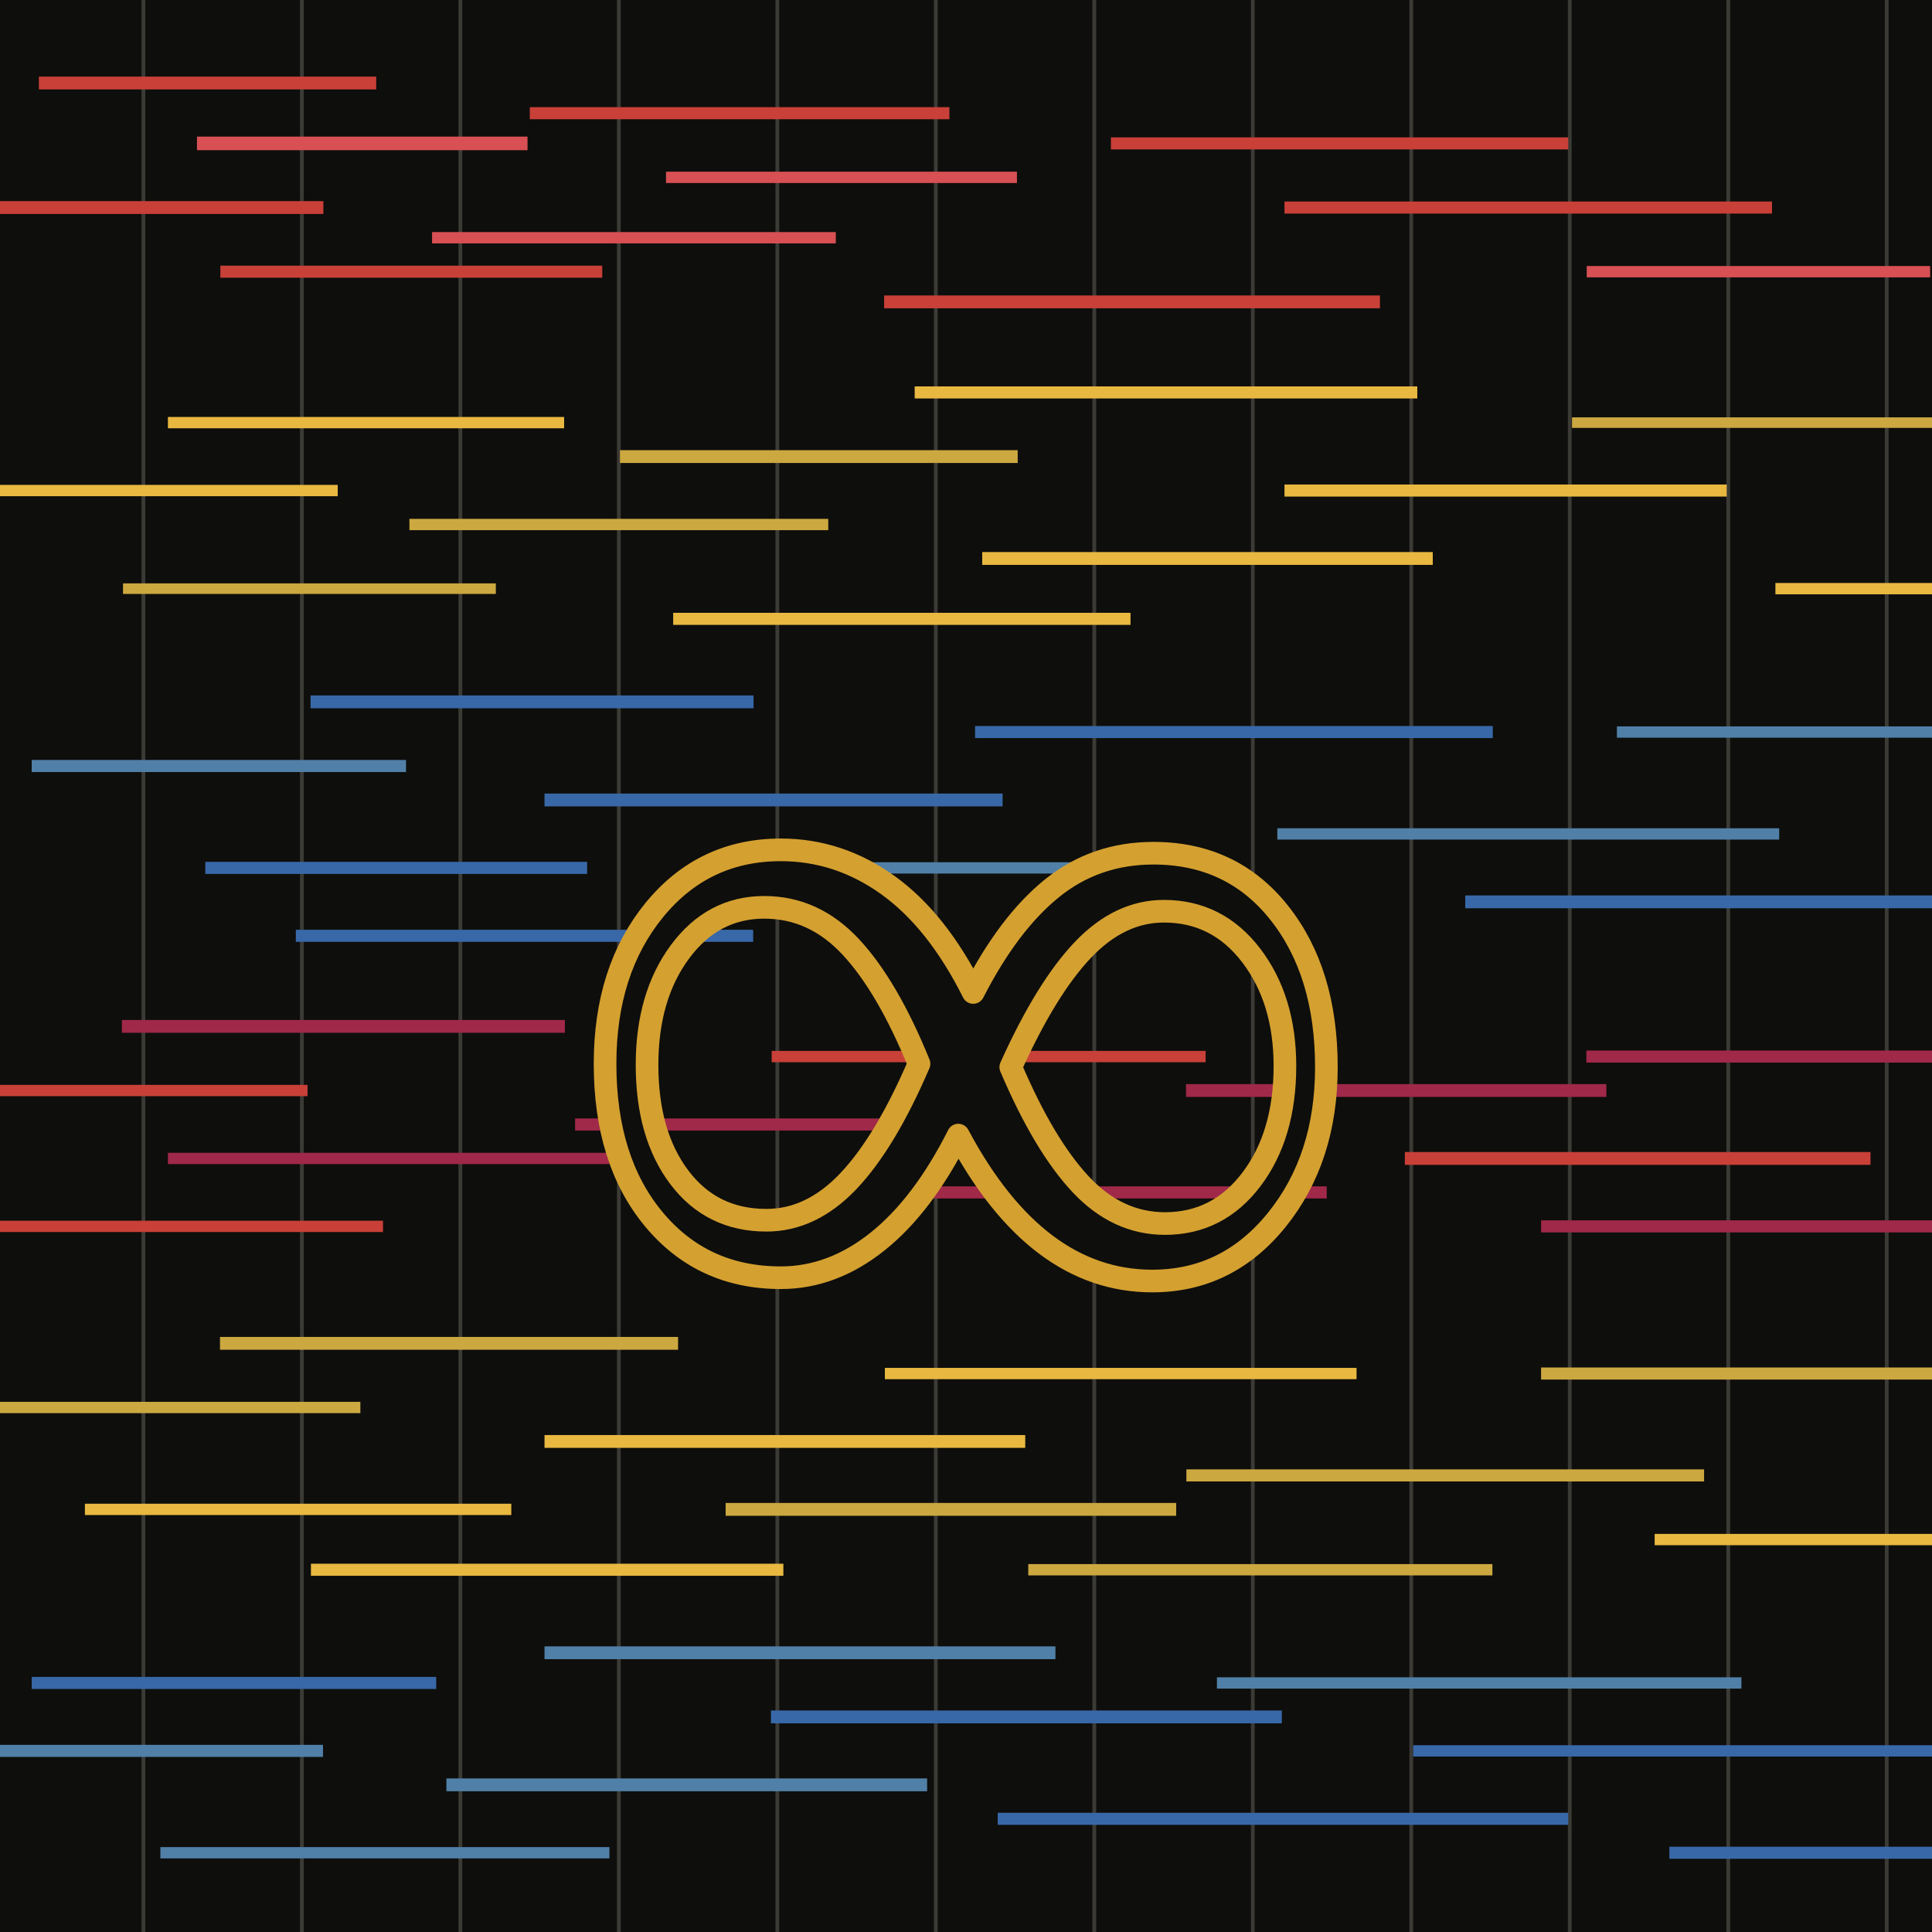
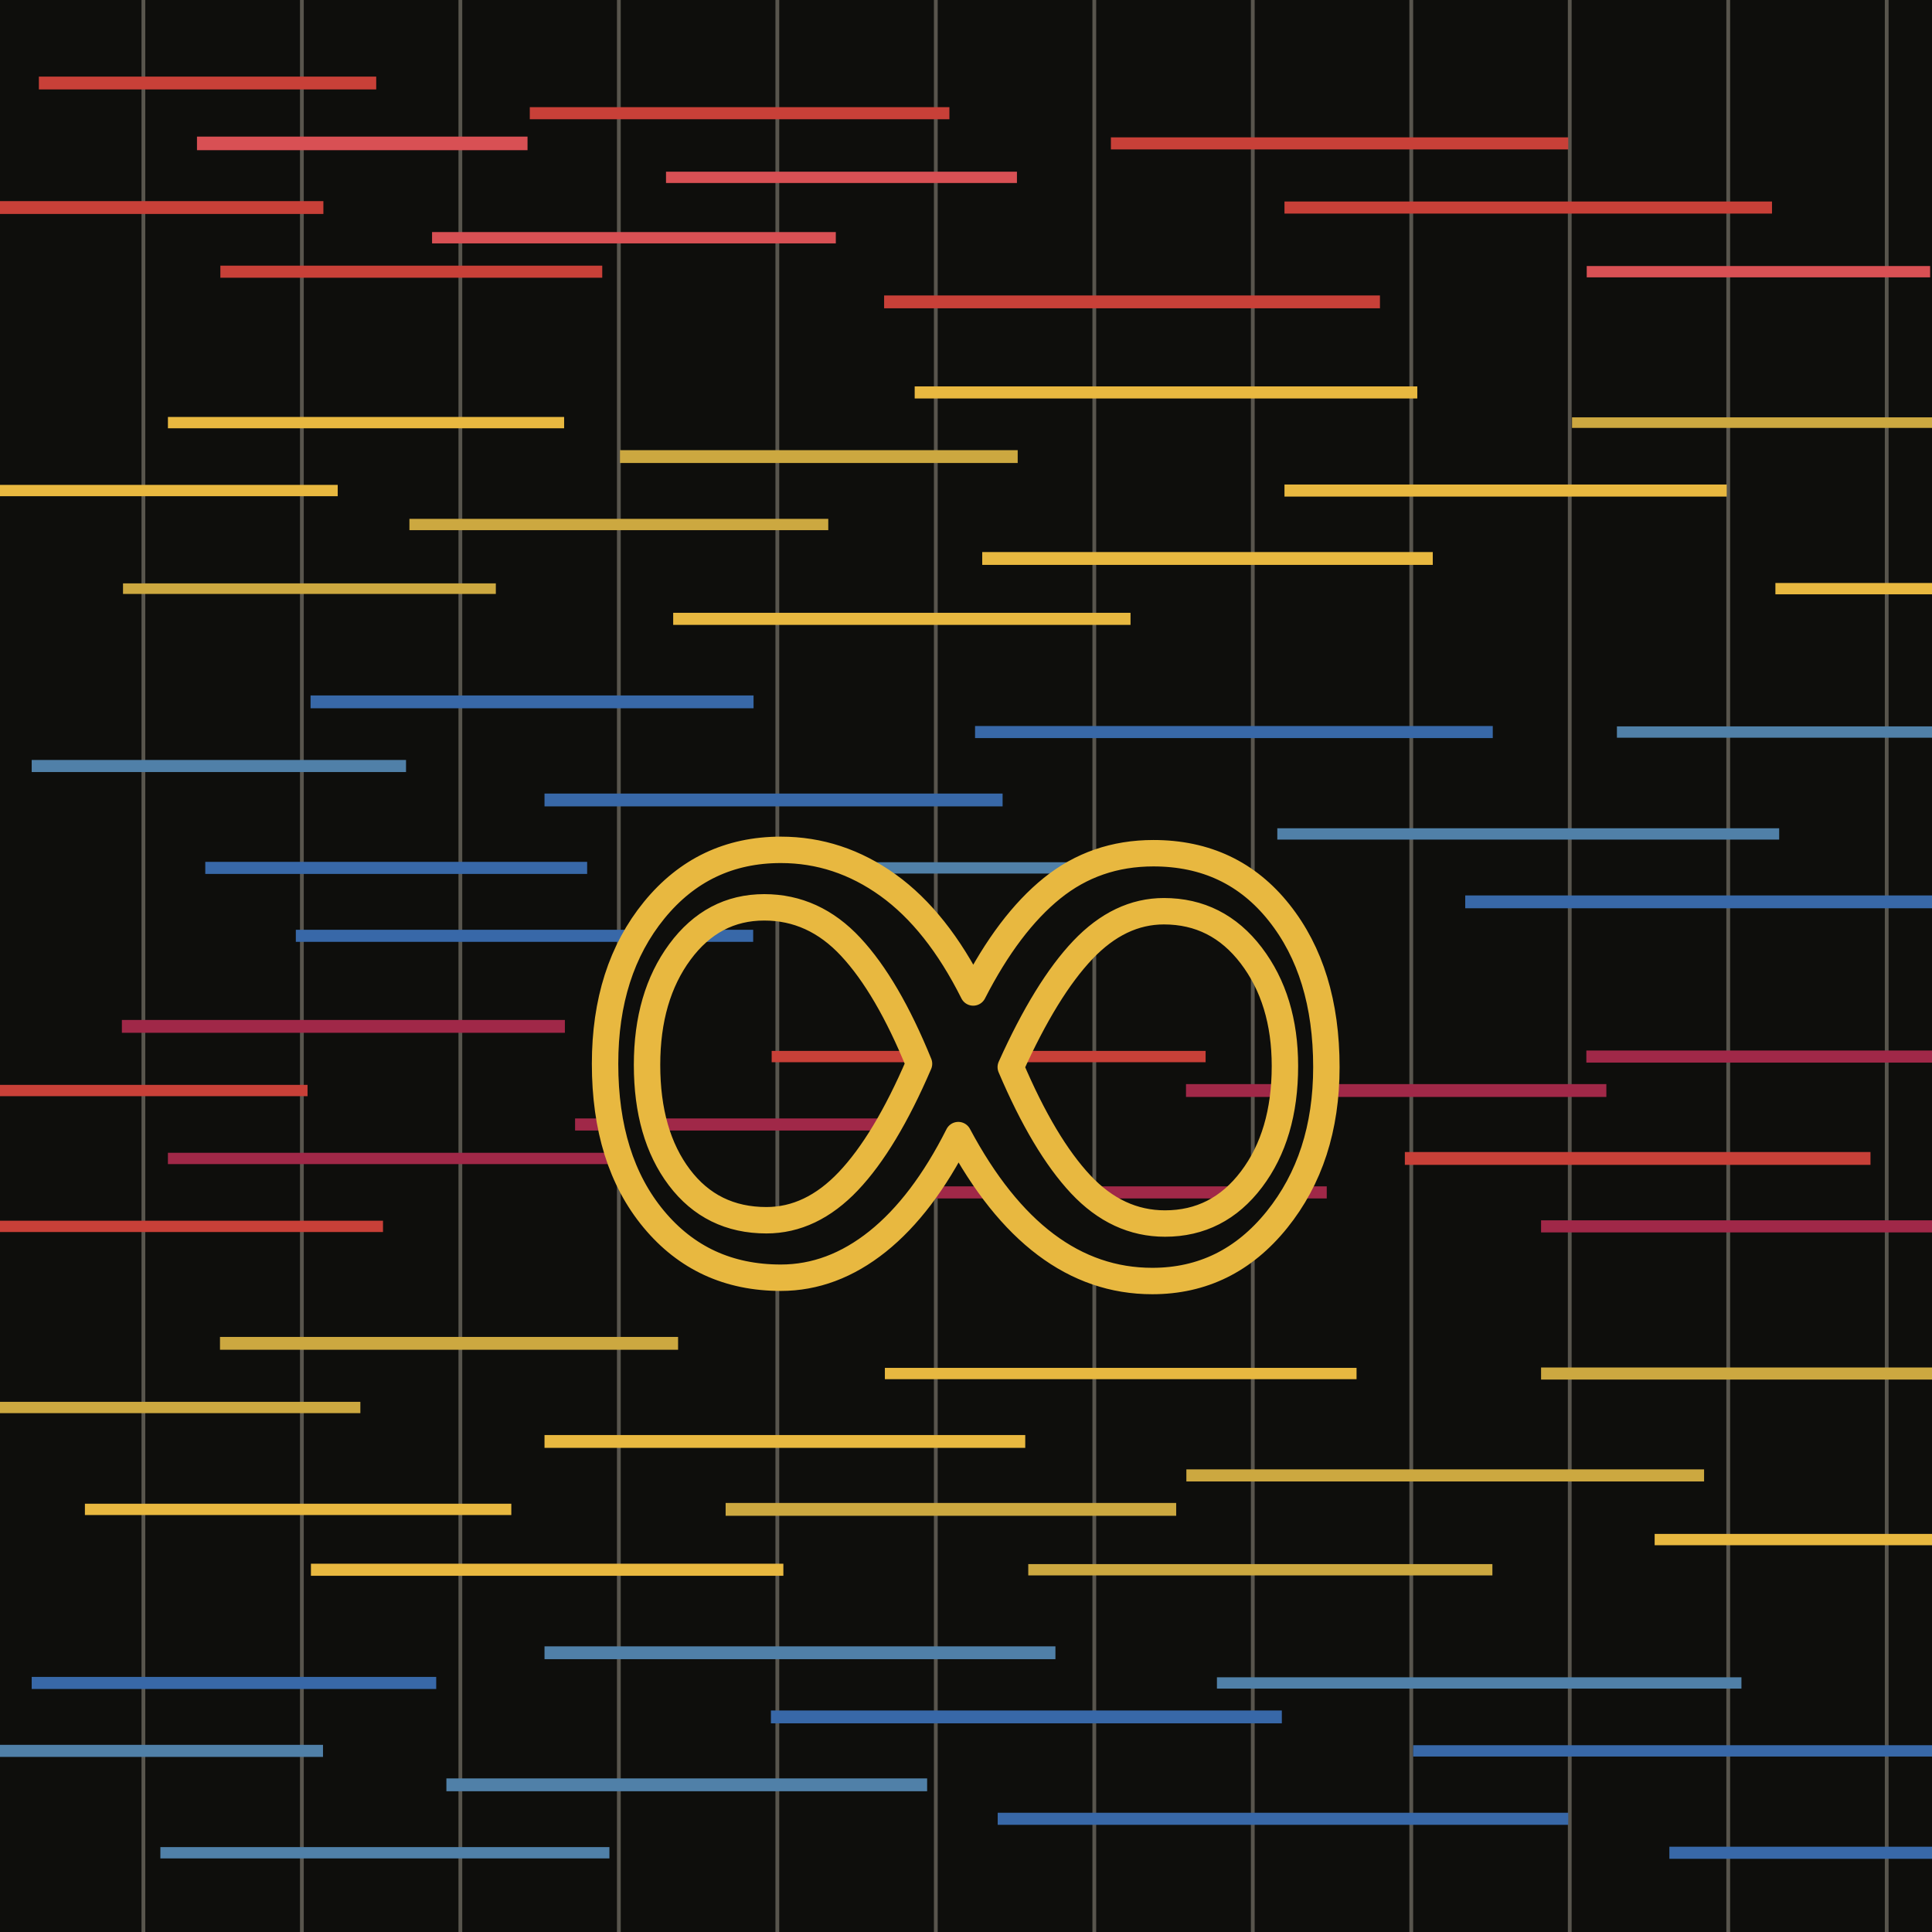
<svg xmlns="http://www.w3.org/2000/svg" viewBox="0 0 512 512" role="img" aria-label="Heirloom">
  <defs>
    <mask id="cutout">
      <rect width="512" height="512" fill="white" />
      <text x="256" y="268" text-anchor="middle" dominant-baseline="central" font-family="Georgia, 'Times New Roman', serif" font-size="300" font-weight="300" fill="black">∞</text>
    </mask>
  </defs>
  <rect width="512" height="512" fill="#0e0e0c" />
  <g mask="url(#cutout)">
-     <g stroke="rgba(244,236,216,0.20)" stroke-width="1">
+     <g stroke="rgba(244,236,216,0.32)" stroke-width="1">
      <line x1="38" y1="0" x2="38" y2="512" />
      <line x1="80" y1="0" x2="80" y2="512" />
      <line x1="122" y1="0" x2="122" y2="512" />
      <line x1="164" y1="0" x2="164" y2="512" />
      <line x1="206" y1="0" x2="206" y2="512" />
      <line x1="248" y1="0" x2="248" y2="512" />
      <line x1="290" y1="0" x2="290" y2="512" />
      <line x1="332" y1="0" x2="332" y2="512" />
      <line x1="374" y1="0" x2="374" y2="512" />
      <line x1="416" y1="0" x2="416" y2="512" />
      <line x1="458" y1="0" x2="458" y2="512" />
      <line x1="500" y1="0" x2="500" y2="512" />
    </g>
-     <g stroke-linecap="square">
+     <g stroke-linecap="square" opacity="1">
      <line x1="12" y1="22" x2="98" y2="22" stroke="#c84038" stroke-width="3.4" />
      <line x1="142" y1="30" x2="250" y2="30" stroke="#c84038" stroke-width="3.2" />
      <line x1="54" y1="38" x2="138" y2="38" stroke="#d85054" stroke-width="3.6" />
      <line x1="296" y1="38" x2="414" y2="38" stroke="#c84038" stroke-width="3.2" />
      <line x1="178" y1="47" x2="268" y2="47" stroke="#d85054" stroke-width="3.0" />
      <line x1="0" y1="55" x2="84" y2="55" stroke="#c84038" stroke-width="3.4" />
      <line x1="342" y1="55" x2="468" y2="55" stroke="#c84038" stroke-width="3.2" />
      <line x1="116" y1="63" x2="220" y2="63" stroke="#d85054" stroke-width="3.0" />
      <line x1="60" y1="72" x2="158" y2="72" stroke="#c84038" stroke-width="3.2" />
      <line x1="422" y1="72" x2="510" y2="72" stroke="#d85054" stroke-width="3.0" />
      <line x1="236" y1="80" x2="364" y2="80" stroke="#c84038" stroke-width="3.4" />
    </g>
-     <g stroke-linecap="square">
+     <g stroke-linecap="square" opacity="1">
      <line x1="244" y1="104" x2="374" y2="104" stroke="#e8b840" stroke-width="3.2" />
      <line x1="46" y1="112" x2="148" y2="112" stroke="#e8b840" stroke-width="3.0" />
      <line x1="418" y1="112" x2="512" y2="112" stroke="#cca840" stroke-width="2.8" />
      <line x1="166" y1="121" x2="268" y2="121" stroke="#cca840" stroke-width="3.4" />
      <line x1="0" y1="130" x2="88" y2="130" stroke="#e8b840" stroke-width="3.0" />
      <line x1="342" y1="130" x2="456" y2="130" stroke="#e8b840" stroke-width="3.2" />
      <line x1="110" y1="139" x2="218" y2="139" stroke="#cca840" stroke-width="3.0" />
      <line x1="262" y1="148" x2="378" y2="148" stroke="#e8b840" stroke-width="3.4" />
      <line x1="34" y1="156" x2="130" y2="156" stroke="#cca840" stroke-width="2.8" />
      <line x1="180" y1="164" x2="298" y2="164" stroke="#e8b840" stroke-width="3.2" />
      <line x1="472" y1="156" x2="512" y2="156" stroke="#e8b840" stroke-width="3.0" />
    </g>
-     <g stroke-linecap="square">
+     <g stroke-linecap="square" opacity="1">
      <line x1="84" y1="186" x2="198" y2="186" stroke="#3868a8" stroke-width="3.4" />
      <line x1="260" y1="194" x2="394" y2="194" stroke="#3868a8" stroke-width="3.2" />
      <line x1="430" y1="194" x2="512" y2="194" stroke="#5080a8" stroke-width="3.0" />
      <line x1="10" y1="203" x2="106" y2="203" stroke="#5080a8" stroke-width="3.2" />
      <line x1="146" y1="212" x2="264" y2="212" stroke="#3868a8" stroke-width="3.4" />
      <line x1="340" y1="221" x2="470" y2="221" stroke="#5080a8" stroke-width="3.0" />
      <line x1="56" y1="230" x2="154" y2="230" stroke="#3868a8" stroke-width="3.2" />
      <line x1="196" y1="230" x2="298" y2="230" stroke="#5080a8" stroke-width="3.0" />
      <line x1="390" y1="239" x2="512" y2="239" stroke="#3868a8" stroke-width="3.4" />
      <line x1="80" y1="248" x2="198" y2="248" stroke="#3868a8" stroke-width="3.2" />
    </g>
-     <g stroke-linecap="square">
+     <g stroke-linecap="square" opacity="1">
      <line x1="34" y1="272" x2="148" y2="272" stroke="#a02848" stroke-width="3.4" />
      <line x1="206" y1="280" x2="318" y2="280" stroke="#c84038" stroke-width="3.0" />
      <line x1="422" y1="280" x2="512" y2="280" stroke="#a02848" stroke-width="3.2" />
      <line x1="0" y1="289" x2="80" y2="289" stroke="#c84038" stroke-width="3.0" />
      <line x1="316" y1="289" x2="424" y2="289" stroke="#a02848" stroke-width="3.4" />
      <line x1="154" y1="298" x2="270" y2="298" stroke="#a02848" stroke-width="3.2" />
      <line x1="46" y1="307" x2="160" y2="307" stroke="#a02848" stroke-width="3.0" />
      <line x1="374" y1="307" x2="494" y2="307" stroke="#c84038" stroke-width="3.4" />
      <line x1="222" y1="316" x2="350" y2="316" stroke="#a02848" stroke-width="3.2" />
      <line x1="0" y1="325" x2="100" y2="325" stroke="#c84038" stroke-width="3.0" />
      <line x1="410" y1="325" x2="512" y2="325" stroke="#a02848" stroke-width="3.2" />
    </g>
-     <g stroke-linecap="square">
+     <g stroke-linecap="square" opacity="1">
      <line x1="60" y1="356" x2="178" y2="356" stroke="#cca840" stroke-width="3.4" />
      <line x1="236" y1="364" x2="358" y2="364" stroke="#e8b840" stroke-width="3.0" />
      <line x1="410" y1="364" x2="512" y2="364" stroke="#cca840" stroke-width="3.2" />
      <line x1="0" y1="373" x2="94" y2="373" stroke="#cca840" stroke-width="3.0" />
      <line x1="146" y1="382" x2="270" y2="382" stroke="#e8b840" stroke-width="3.4" />
      <line x1="316" y1="391" x2="450" y2="391" stroke="#cca840" stroke-width="3.2" />
      <line x1="24" y1="400" x2="134" y2="400" stroke="#e8b840" stroke-width="3.0" />
      <line x1="194" y1="400" x2="310" y2="400" stroke="#cca840" stroke-width="3.4" />
      <line x1="440" y1="408" x2="512" y2="408" stroke="#e8b840" stroke-width="3.0" />
      <line x1="84" y1="416" x2="206" y2="416" stroke="#e8b840" stroke-width="3.2" />
      <line x1="274" y1="416" x2="394" y2="416" stroke="#cca840" stroke-width="3.0" />
    </g>
-     <g stroke-linecap="square">
+     <g stroke-linecap="square" opacity="1">
      <line x1="146" y1="438" x2="278" y2="438" stroke="#5080a8" stroke-width="3.4" />
      <line x1="10" y1="446" x2="114" y2="446" stroke="#3868a8" stroke-width="3.2" />
      <line x1="324" y1="446" x2="460" y2="446" stroke="#5080a8" stroke-width="3.0" />
      <line x1="206" y1="455" x2="338" y2="455" stroke="#3868a8" stroke-width="3.4" />
      <line x1="0" y1="464" x2="84" y2="464" stroke="#5080a8" stroke-width="3.2" />
      <line x1="376" y1="464" x2="512" y2="464" stroke="#3868a8" stroke-width="3.0" />
      <line x1="120" y1="473" x2="244" y2="473" stroke="#5080a8" stroke-width="3.4" />
      <line x1="266" y1="482" x2="414" y2="482" stroke="#3868a8" stroke-width="3.2" />
      <line x1="44" y1="491" x2="160" y2="491" stroke="#5080a8" stroke-width="3.0" />
      <line x1="444" y1="491" x2="512" y2="491" stroke="#3868a8" stroke-width="3.2" />
    </g>
  </g>
-   <text x="256" y="268" text-anchor="middle" dominant-baseline="central" font-family="Georgia, 'Times New Roman', serif" font-size="300" font-weight="300" fill="none" stroke="#d4a030" stroke-width="6" stroke-linejoin="round">∞</text>
+   <text x="256" y="268" text-anchor="middle" dominant-baseline="central" font-family="Georgia, 'Times New Roman', serif" font-size="300" font-weight="300" fill="none" stroke="#e8b840" stroke-width="7" stroke-linejoin="round">∞</text>
</svg>
